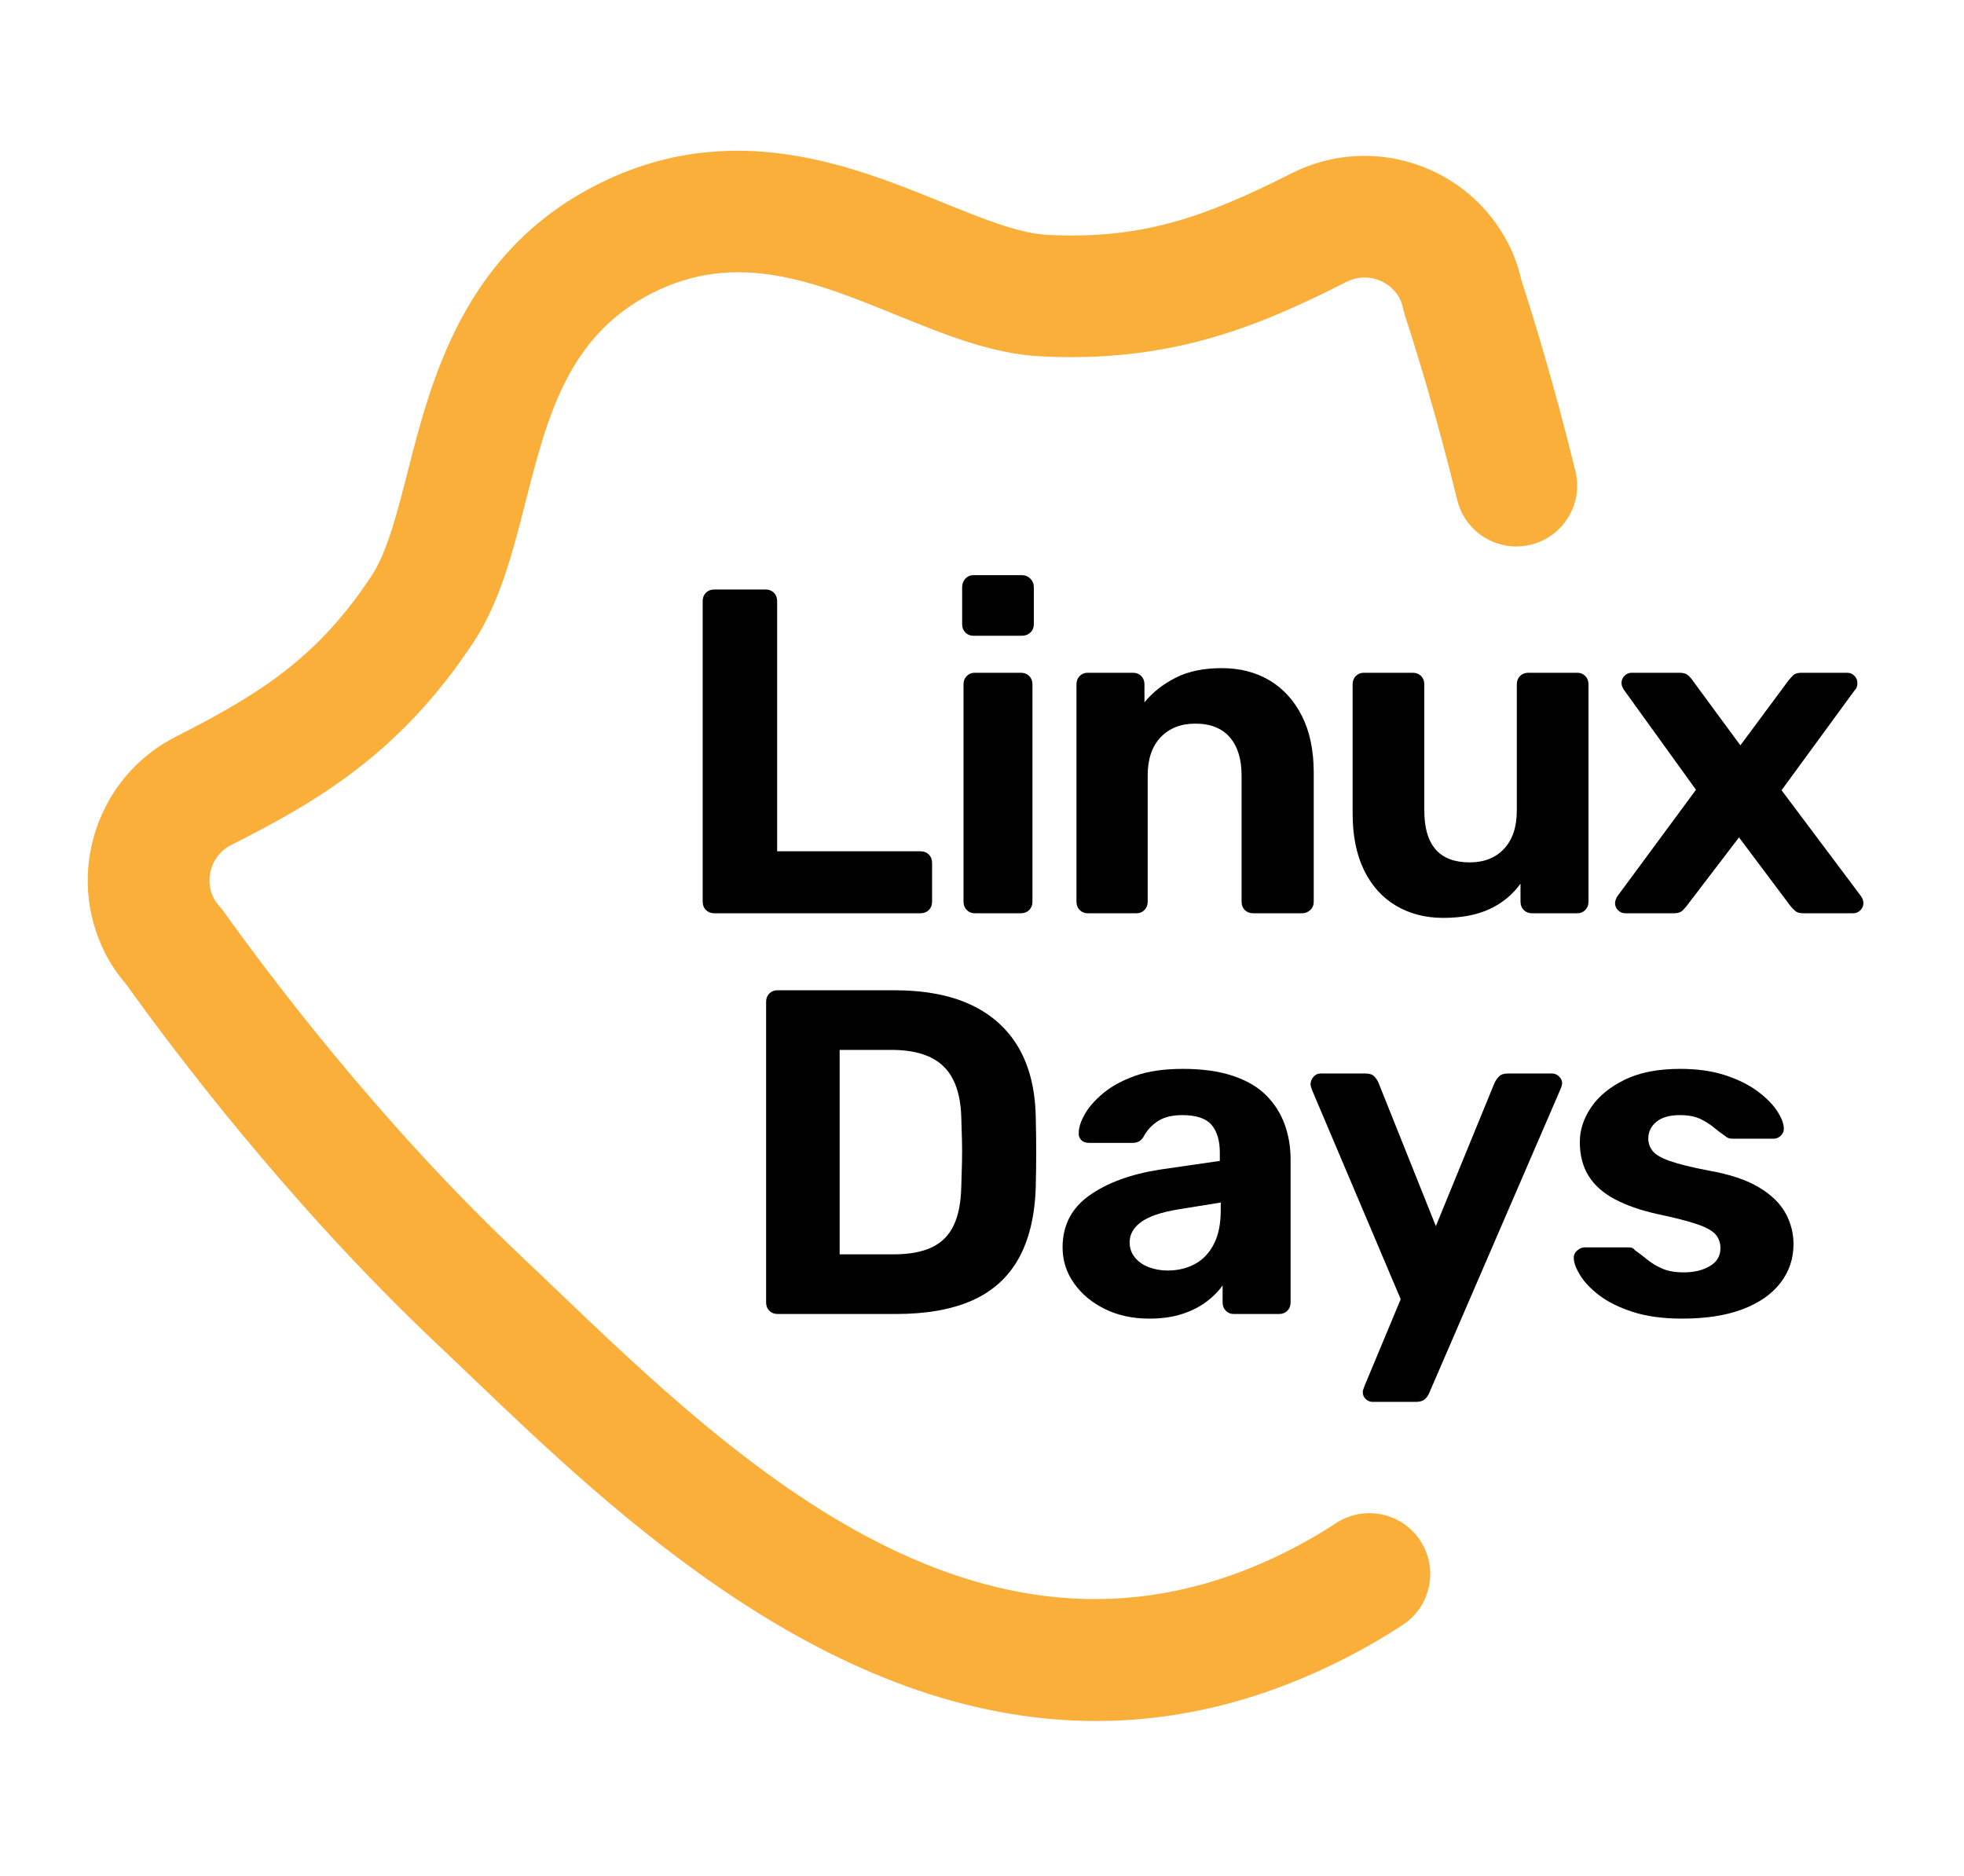
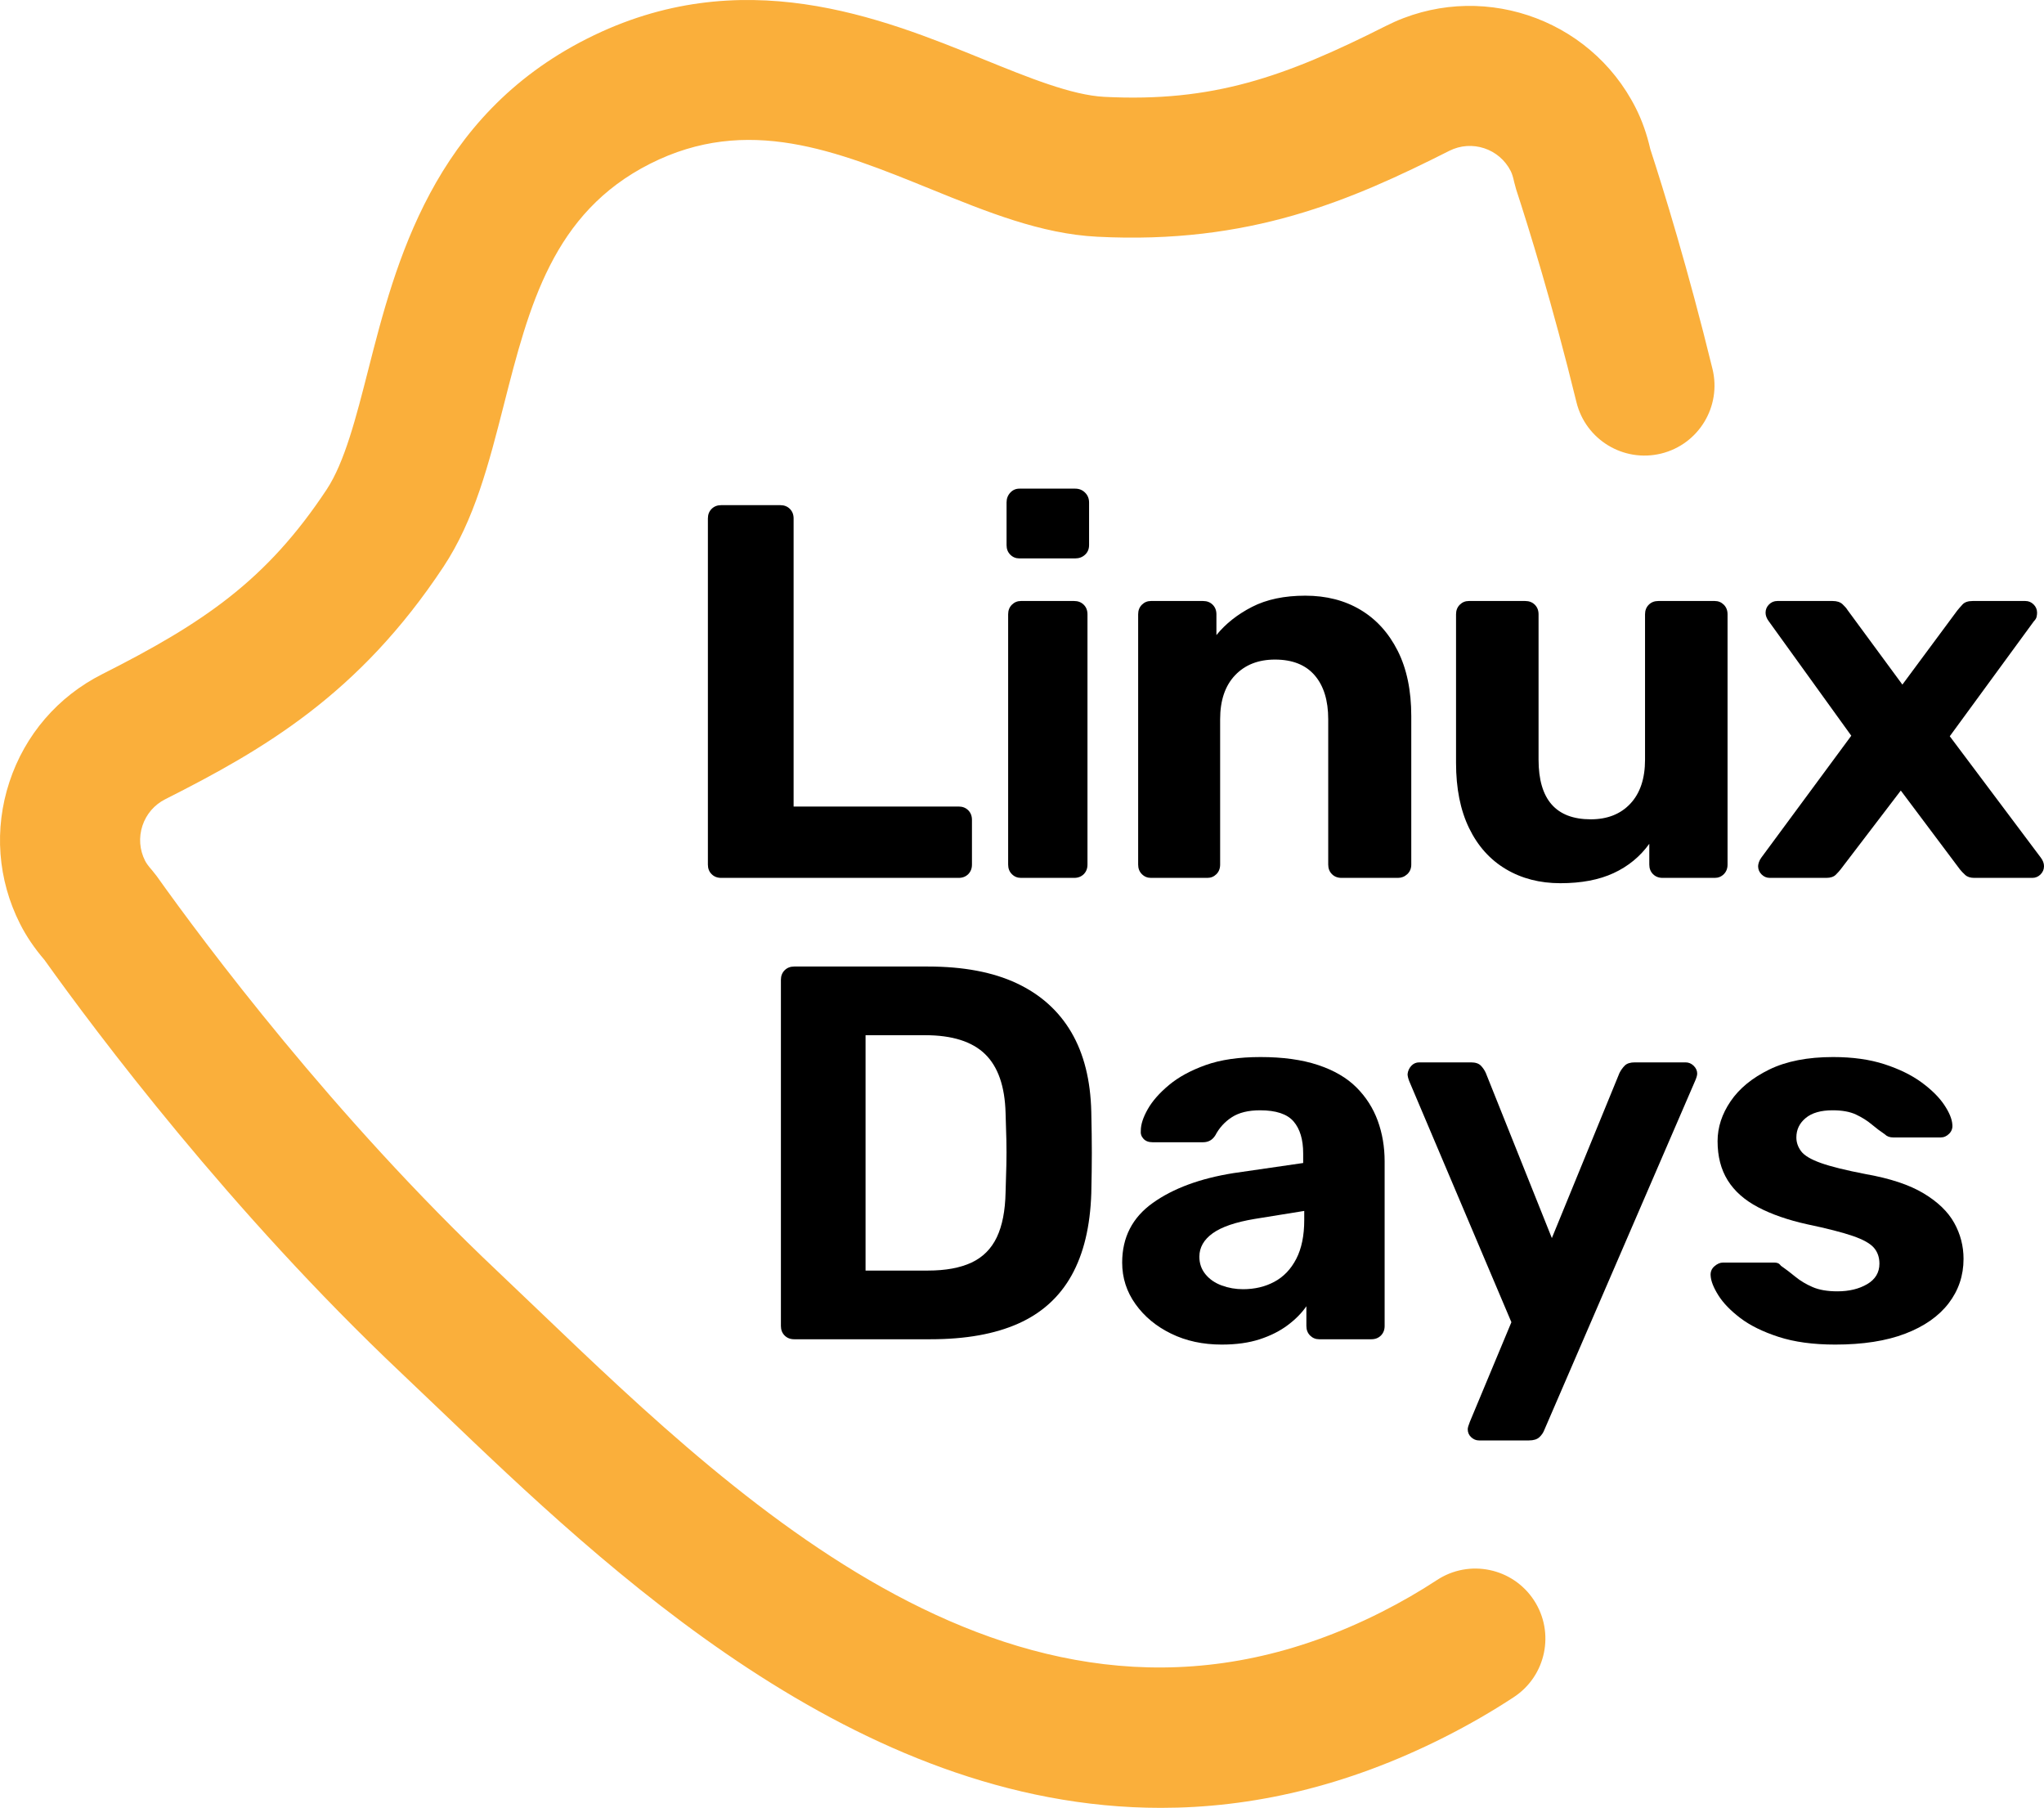
- <svg xmlns="http://www.w3.org/2000/svg" version="1.1" id="svg1" width="569.503" height="543.875" viewBox="0 0 569.503 543.875">
+ <svg xmlns="http://www.w3.org/2000/svg" version="1.1" id="svg1" width="514.897" height="455.34" viewBox="0 0 514.897 455.34">
  <defs id="defs1">
    <clipPath clipPathUnits="userSpaceOnUse" id="clipPath2">
      <path d="M 0,550 H 600 V 0 H 0 Z" transform="translate(-233.8671,-279.9203)" id="path2" />
    </clipPath>
    <clipPath clipPathUnits="userSpaceOnUse" id="clipPath4">
      <path d="M 0,550 H 600 V 0 H 0 Z" transform="translate(-290.4955,-279.9203)" id="path4" />
    </clipPath>
    <clipPath clipPathUnits="userSpaceOnUse" id="clipPath6">
      <path d="M 0,550 H 600 V 0 H 0 Z" transform="translate(-315.0573,-279.9203)" id="path6" />
    </clipPath>
    <clipPath clipPathUnits="userSpaceOnUse" id="clipPath8">
      <path d="M 0,550 H 600 V 0 H 0 Z" transform="translate(-392.4153,-278.9142)" id="path8" />
    </clipPath>
    <clipPath clipPathUnits="userSpaceOnUse" id="clipPath10">
      <path d="M 0,550 H 600 V 0 H 0 Z" transform="translate(-431.9825,-279.9203)" id="path10" />
    </clipPath>
    <clipPath clipPathUnits="userSpaceOnUse" id="clipPath12">
      <path d="M 0,550 H 600 V 0 H 0 Z" transform="translate(-261.1404,-205.7418)" id="path12" />
    </clipPath>
    <clipPath clipPathUnits="userSpaceOnUse" id="clipPath14">
      <path d="M 0,550 H 600 V 0 H 0 Z" transform="translate(-332.4546,-202.2218)" id="path14" />
    </clipPath>
    <clipPath clipPathUnits="userSpaceOnUse" id="clipPath16">
      <path d="M 0,550 H 600 V 0 H 0 Z" transform="translate(-377.0214,-173.6555)" id="path16" />
    </clipPath>
    <clipPath clipPathUnits="userSpaceOnUse" id="clipPath18">
      <path d="M 0,550 H 600 V 0 H 0 Z" transform="translate(-444.3409,-191.762)" id="path18" />
    </clipPath>
    <clipPath clipPathUnits="userSpaceOnUse" id="clipPath20">
      <path d="M 0,550 H 600 V 0 H 0 Z" transform="translate(-316.9406,-104.2476)" id="path20" />
    </clipPath>
  </defs>
-   <g id="layer-MC0" transform="translate(-104.7122,-95.2872)">
+   <g id="layer-MC0" transform="translate(-130.1473,-138.9966)">
    <g id="g21">
      <g id="g20">
        <path id="path1" d="m 0,0 c -0.739,0 -1.342,0.235 -1.81,0.704 -0.471,0.468 -0.705,1.072 -0.705,1.811 v 65.38 c 0,0.736 0.234,1.339 0.705,1.81 0.468,0.468 1.071,0.704 1.81,0.704 h 11.165 c 0.737,0 1.341,-0.236 1.81,-0.704 0.469,-0.471 0.705,-1.074 0.705,-1.81 V 13.478 h 31.18 c 0.737,0 1.341,-0.236 1.811,-0.704 0.468,-0.47 0.704,-1.074 0.704,-1.81 V 2.515 C 47.375,1.776 47.139,1.172 46.671,0.704 46.201,0.235 45.597,0 44.86,0 Z" style="fill:#000000;fill-opacity:1;fill-rule:nonzero;stroke:none" transform="matrix(1.333333,0,0,-1.333333,311.8228,360.1063)" clip-path="url(#clipPath2)" />
        <path id="path3" d="m 0,0 c -0.671,0 -1.242,0.235 -1.71,0.704 -0.47,0.468 -0.705,1.072 -0.705,1.811 v 47.274 c 0,0.737 0.235,1.341 0.705,1.81 0.468,0.468 1.039,0.704 1.71,0.704 h 10.058 c 0.737,0 1.341,-0.236 1.81,-0.704 0.469,-0.469 0.705,-1.073 0.705,-1.81 V 2.515 C 12.573,1.776 12.337,1.172 11.868,0.704 11.399,0.235 10.795,0 10.058,0 Z m -0.302,60.35 c -0.671,0 -1.242,0.235 -1.71,0.704 -0.469,0.468 -0.704,1.073 -0.704,1.811 v 8.047 c 0,0.737 0.235,1.357 0.704,1.86 0.468,0.503 1.039,0.755 1.71,0.755 h 10.561 c 0.738,0 1.358,-0.252 1.861,-0.755 0.503,-0.503 0.754,-1.123 0.754,-1.86 v -8.047 c 0,-0.738 -0.251,-1.343 -0.754,-1.811 -0.503,-0.469 -1.123,-0.704 -1.861,-0.704 z" style="fill:#000000;fill-opacity:1;fill-rule:nonzero;stroke:none" transform="matrix(1.333333,0,0,-1.333333,387.3273,360.1063)" clip-path="url(#clipPath4)" />
        <path id="path5" d="m 0,0 c -0.671,0 -1.242,0.235 -1.71,0.704 -0.47,0.468 -0.705,1.072 -0.705,1.811 v 47.274 c 0,0.737 0.235,1.341 0.705,1.81 0.468,0.468 1.039,0.704 1.71,0.704 h 9.857 c 0.736,0 1.34,-0.236 1.81,-0.704 0.469,-0.469 0.704,-1.073 0.704,-1.81 v -3.923 c 1.742,2.146 3.99,3.923 6.739,5.331 2.748,1.408 6.102,2.112 10.059,2.112 3.956,0 7.426,-0.889 10.409,-2.666 2.983,-1.777 5.331,-4.359 7.042,-7.745 1.709,-3.385 2.565,-7.492 2.565,-12.321 V 2.515 C 49.185,1.776 48.934,1.172 48.43,0.704 47.928,0.235 47.341,0 46.671,0 H 36.008 C 35.27,0 34.666,0.235 34.199,0.704 33.727,1.172 33.494,1.776 33.494,2.515 v 27.459 c 0,3.554 -0.856,6.32 -2.564,8.298 -1.711,1.977 -4.21,2.967 -7.494,2.967 -3.154,0 -5.668,-0.99 -7.545,-2.967 -1.878,-1.978 -2.817,-4.744 -2.817,-8.298 V 2.515 C 13.074,1.776 12.838,1.172 12.371,0.704 11.9,0.235 11.33,0 10.661,0 Z" style="fill:#000000;fill-opacity:1;fill-rule:nonzero;stroke:none" transform="matrix(1.333333,0,0,-1.333333,420.0764,360.1063)" clip-path="url(#clipPath6)" />
        <path id="path7" d="m 0,0 c -3.891,0 -7.328,0.889 -10.309,2.666 -2.986,1.776 -5.299,4.358 -6.942,7.745 -1.643,3.384 -2.464,7.494 -2.464,12.321 v 28.063 c 0,0.737 0.234,1.341 0.705,1.81 0.467,0.468 1.039,0.704 1.709,0.704 h 10.662 c 0.738,0 1.34,-0.236 1.81,-0.704 0.469,-0.469 0.704,-1.073 0.704,-1.81 v -27.46 c 0,-7.51 3.285,-11.265 9.858,-11.265 3.151,0 5.648,0.989 7.494,2.967 1.844,1.977 2.765,4.743 2.765,8.298 v 27.46 c 0,0.737 0.236,1.341 0.705,1.81 0.467,0.468 1.071,0.704 1.811,0.704 h 10.661 c 0.67,0 1.239,-0.236 1.71,-0.704 0.467,-0.469 0.703,-1.073 0.703,-1.81 V 3.521 c 0,-0.739 -0.236,-1.343 -0.703,-1.811 -0.471,-0.469 -1.04,-0.704 -1.71,-0.704 h -9.858 c -0.737,0 -1.342,0.235 -1.809,0.704 -0.471,0.468 -0.705,1.072 -0.705,1.811 V 7.444 C 15.053,5.029 12.806,3.184 10.058,1.912 7.309,0.638 3.954,0 0,0" style="fill:#000000;fill-opacity:1;fill-rule:nonzero;stroke:none" transform="matrix(1.333333,0,0,-1.333333,523.2204,361.4477)" clip-path="url(#clipPath8)" />
        <path id="path9" d="m 0,0 c -0.602,0 -1.122,0.217 -1.558,0.654 -0.437,0.435 -0.655,0.955 -0.655,1.559 0,0.201 0.053,0.453 0.153,0.754 0.1,0.302 0.251,0.587 0.452,0.855 L 15.39,26.855 -0.201,48.482 c -0.201,0.266 -0.351,0.536 -0.451,0.804 -0.101,0.267 -0.151,0.536 -0.151,0.804 0,0.605 0.216,1.123 0.652,1.56 0.437,0.435 0.956,0.653 1.561,0.653 h 10.46 c 0.805,0 1.425,-0.201 1.861,-0.603 0.434,-0.402 0.755,-0.772 0.956,-1.107 l 10.359,-14.081 10.36,13.981 c 0.268,0.335 0.604,0.72 1.006,1.157 0.403,0.435 1.038,0.653 1.911,0.653 h 9.958 c 0.605,0 1.122,-0.218 1.558,-0.653 0.437,-0.437 0.655,-0.955 0.655,-1.56 0,-0.268 -0.035,-0.537 -0.1,-0.804 -0.068,-0.268 -0.236,-0.538 -0.502,-0.804 L 33.998,26.755 51.199,3.822 C 51.4,3.554 51.55,3.284 51.651,3.017 c 0.1,-0.268 0.15,-0.537 0.15,-0.804 0,-0.604 -0.218,-1.124 -0.652,-1.559 C 50.71,0.217 50.193,0 49.588,0 H 38.624 c -0.737,0 -1.307,0.184 -1.708,0.553 -0.404,0.368 -0.74,0.72 -1.006,1.056 L 24.745,16.496 13.38,1.609 C 13.177,1.341 12.876,1.006 12.474,0.603 12.07,0.201 11.468,0 10.663,0 Z" style="fill:#000000;fill-opacity:1;fill-rule:nonzero;stroke:none" transform="matrix(1.333333,0,0,-1.333333,575.9767,360.1063)" clip-path="url(#clipPath10)" />
        <path id="path11" d="m 0,0 h 11.769 c 3.352,0 6.101,0.504 8.247,1.51 2.146,1.006 3.738,2.597 4.778,4.777 1.039,2.178 1.592,5.013 1.66,8.5 0.066,1.945 0.117,3.686 0.15,5.231 0.034,1.541 0.034,3.084 0,4.627 -0.033,1.54 -0.084,3.251 -0.15,5.128 -0.136,5.03 -1.425,8.734 -3.873,11.115 -2.448,2.38 -6.22,3.572 -11.315,3.572 H 0 Z m -13.478,-12.974 c -0.739,0 -1.342,0.234 -1.81,0.703 -0.47,0.469 -0.705,1.074 -0.705,1.811 v 65.38 c 0,0.737 0.235,1.34 0.705,1.811 0.468,0.467 1.071,0.703 1.81,0.703 h 25.247 c 6.704,0 12.304,-1.057 16.797,-3.169 4.491,-2.11 7.929,-5.196 10.311,-9.253 2.378,-4.057 3.635,-9.07 3.771,-15.036 0.066,-2.953 0.101,-5.532 0.101,-7.745 0,-2.213 -0.035,-4.764 -0.101,-7.645 -0.201,-6.237 -1.443,-11.4 -3.721,-15.489 -2.281,-4.092 -5.634,-7.128 -10.06,-9.105 -4.425,-1.977 -9.957,-2.966 -16.596,-2.966 z" style="fill:#000000;fill-opacity:1;fill-rule:nonzero;stroke:none" transform="matrix(1.333333,0,0,-1.333333,348.1872,459.0109)" clip-path="url(#clipPath12)" />
        <path id="path13" d="m 0,0 c 2.213,0 4.19,0.469 5.934,1.41 1.743,0.936 3.118,2.378 4.124,4.323 1.006,1.944 1.508,4.393 1.508,7.343 v 1.711 l -9.353,-1.51 c -3.621,-0.602 -6.27,-1.508 -7.946,-2.715 -1.678,-1.206 -2.514,-2.684 -2.514,-4.425 0,-1.275 0.384,-2.381 1.157,-3.32 0.768,-0.94 1.791,-1.643 3.066,-2.112 C -2.75,0.236 -1.408,0 0,0 m -4.024,-10.46 c -3.555,0 -6.739,0.688 -9.554,2.063 -2.818,1.372 -5.064,3.234 -6.739,5.582 -1.677,2.346 -2.515,4.96 -2.515,7.845 0,4.76 1.927,8.516 5.784,11.265 3.854,2.75 8.934,4.627 15.237,5.633 l 13.176,1.911 v 1.81 c 0,2.616 -0.602,4.628 -1.809,6.036 -1.207,1.407 -3.319,2.112 -6.337,2.112 -2.213,0 -3.992,-0.436 -5.331,-1.307 -1.343,-0.873 -2.381,-2.012 -3.119,-3.42 -0.537,-0.873 -1.307,-1.309 -2.313,-1.309 h -9.554 c -0.739,0 -1.309,0.218 -1.71,0.655 -0.403,0.434 -0.571,0.956 -0.503,1.558 0,1.139 0.435,2.481 1.307,4.024 0.871,1.541 2.213,3.068 4.022,4.576 1.811,1.508 4.125,2.767 6.942,3.773 2.815,1.004 6.267,1.508 10.359,1.508 4.225,0 7.846,-0.504 10.864,-1.508 3.018,-1.006 5.431,-2.415 7.241,-4.224 1.811,-1.812 3.151,-3.909 4.024,-6.288 0.87,-2.381 1.307,-4.945 1.307,-7.694 V -6.94 c 0,-0.737 -0.236,-1.342 -0.703,-1.811 -0.471,-0.469 -1.073,-0.703 -1.811,-0.703 h -9.857 c -0.673,0 -1.242,0.234 -1.711,0.703 -0.47,0.469 -0.703,1.074 -0.703,1.811 v 3.721 C 11.097,-4.493 9.923,-5.683 8.45,-6.789 6.972,-7.896 5.214,-8.784 3.169,-9.454 1.122,-10.124 -1.274,-10.46 -4.024,-10.46" style="fill:#000000;fill-opacity:1;fill-rule:nonzero;stroke:none" transform="matrix(1.333333,0,0,-1.333333,443.2728,463.7043)" clip-path="url(#clipPath14)" />
        <path id="path15" d="m 0,0 c -0.537,0 -1.023,0.203 -1.458,0.604 -0.436,0.402 -0.654,0.906 -0.654,1.508 0,0.136 0.032,0.321 0.1,0.555 0.068,0.235 0.168,0.519 0.303,0.855 l 7.846,18.809 -19.314,45.565 c -0.201,0.534 -0.301,0.971 -0.301,1.307 0.066,0.604 0.301,1.122 0.705,1.558 0.402,0.436 0.903,0.655 1.508,0.655 h 9.757 c 0.871,0 1.508,-0.219 1.91,-0.655 0.403,-0.436 0.704,-0.888 0.905,-1.357 L 13.781,38.223 26.554,69.404 c 0.266,0.536 0.605,1.006 1.006,1.407 0.402,0.404 1.039,0.605 1.912,0.605 h 9.554 c 0.604,0 1.124,-0.219 1.56,-0.655 0.435,-0.436 0.653,-0.921 0.653,-1.458 0,-0.336 -0.135,-0.805 -0.402,-1.407 L 12.371,2.012 C 12.171,1.477 11.852,1.006 11.416,0.604 10.979,0.203 10.327,0 9.456,0 Z" style="fill:#000000;fill-opacity:1;fill-rule:nonzero;stroke:none" transform="matrix(1.333333,0,0,-1.333333,502.6952,501.7927)" clip-path="url(#clipPath16)" />
        <path id="path17" d="m 0,0 c -4.157,0 -7.73,0.487 -10.713,1.458 -2.983,0.971 -5.397,2.162 -7.241,3.57 -1.846,1.41 -3.219,2.833 -4.124,4.275 -0.906,1.443 -1.393,2.667 -1.458,3.673 -0.068,0.735 0.166,1.34 0.703,1.809 0.536,0.469 1.073,0.705 1.61,0.705 h 9.757 c 0.201,0 0.402,-0.035 0.603,-0.1 0.2,-0.068 0.403,-0.236 0.604,-0.505 0.871,-0.602 1.776,-1.291 2.715,-2.062 0.938,-0.77 2.027,-1.425 3.269,-1.96 1.239,-0.539 2.8,-0.805 4.677,-0.805 2.212,0 4.089,0.452 5.634,1.358 1.541,0.905 2.313,2.195 2.313,3.873 0,1.207 -0.353,2.213 -1.056,3.016 -0.705,0.805 -2.029,1.543 -3.974,2.213 -1.944,0.67 -4.827,1.41 -8.65,2.213 -3.621,0.805 -6.707,1.877 -9.253,3.219 -2.549,1.342 -4.461,3.033 -5.733,5.08 -1.275,2.045 -1.912,4.509 -1.912,7.394 0,2.614 0.821,5.128 2.464,7.542 1.643,2.416 4.074,4.408 7.293,5.986 3.219,1.573 7.241,2.363 12.07,2.363 3.686,0 6.923,-0.454 9.705,-1.357 2.783,-0.906 5.113,-2.047 6.992,-3.42 1.877,-1.377 3.302,-2.784 4.275,-4.225 0.971,-1.442 1.491,-2.699 1.558,-3.773 0.066,-0.67 -0.135,-1.242 -0.602,-1.709 -0.471,-0.471 -1.006,-0.705 -1.61,-0.705 h -8.952 c -0.336,0 -0.637,0.051 -0.906,0.151 -0.268,0.1 -0.502,0.253 -0.703,0.454 -0.805,0.535 -1.627,1.157 -2.466,1.859 -0.837,0.705 -1.826,1.325 -2.965,1.862 -1.142,0.537 -2.617,0.805 -4.426,0.805 -2.213,0 -3.908,-0.487 -5.08,-1.46 -1.174,-0.971 -1.761,-2.195 -1.761,-3.671 0,-0.938 0.303,-1.809 0.905,-2.614 0.605,-0.805 1.844,-1.543 3.723,-2.213 1.877,-0.672 4.727,-1.375 8.548,-2.112 4.561,-0.806 8.182,-2.012 10.864,-3.621 2.682,-1.61 4.609,-3.472 5.783,-5.582 1.174,-2.113 1.761,-4.376 1.761,-6.791 0,-3.152 -0.941,-5.951 -2.817,-8.398 C 19.547,5.347 16.812,3.435 13.227,2.062 9.639,0.687 5.231,0 0,0" style="fill:#000000;fill-opacity:1;fill-rule:nonzero;stroke:none" transform="matrix(1.333333,0,0,-1.333333,592.4545,477.6507)" clip-path="url(#clipPath18)" />
        <path id="path19" d="m 0,0 c -57.657,-0.007 -104.907,45.222 -135.995,74.971 -2.6,2.487 -5.113,4.892 -7.538,7.182 -32.227,30.445 -57.603,64.31 -67.387,78.008 -1.928,2.252 -3.446,4.495 -4.628,6.838 -4.223,8.365 -4.936,17.88 -2.006,26.787 2.931,8.906 9.153,16.139 17.524,20.365 19.252,9.72 31.097,17.782 42.41,34.876 3.403,5.143 5.57,13.636 7.864,22.629 5.15,20.187 12.205,47.834 41.329,62.539 29.119,14.704 55.558,3.963 74.858,-3.877 8.599,-3.494 16.721,-6.794 22.879,-7.108 20.469,-1.04 33.99,3.697 53.245,13.418 17.277,8.723 38.432,1.764 47.155,-15.516 1.183,-2.341 2.088,-4.893 2.754,-7.78 2.486,-7.63 7.136,-22.662 11.745,-41.515 1.737,-7.097 -2.61,-14.257 -9.707,-15.993 -7.094,-1.727 -14.255,2.61 -15.992,9.708 -4.53,18.52 -9.082,33.128 -11.391,40.187 l -0.367,1.36 c -0.199,0.934 -0.415,1.622 -0.657,2.104 -2.149,4.259 -7.356,5.978 -11.616,3.826 -18.604,-9.39 -37.688,-17.705 -66.521,-16.222 -10.622,0.543 -20.757,4.66 -31.485,9.018 -17.789,7.227 -34.593,14.05 -52.976,4.771 -18.386,-9.283 -22.87,-26.856 -27.616,-45.462 -2.863,-11.219 -5.567,-21.817 -11.438,-30.688 -15.936,-24.081 -33.951,-34.504 -52.549,-43.894 -2.062,-1.04 -3.593,-2.822 -4.316,-5.015 -0.721,-2.193 -0.545,-4.537 0.496,-6.598 0.244,-0.485 0.671,-1.066 1.307,-1.784 l 0.875,-1.1 c 9.047,-12.705 33.43,-45.411 64.381,-74.648 2.463,-2.328 5.017,-4.772 7.66,-7.302 39.713,-38.004 94.101,-90.05 159.339,-57.115 3.684,1.86 7.221,3.898 10.514,6.061 6.109,4.015 14.31,2.306 18.319,-3.798 C 74.48,33.125 72.78,24.924 66.671,20.915 62.545,18.205 58.132,15.66 53.558,13.351 34.906,3.935 16.994,0.002 0,0" style="fill:#faaf3b;fill-opacity:1;fill-rule:nonzero;stroke:none" transform="matrix(1.333333,0,0,-1.333333,422.5875,594.3365)" clip-path="url(#clipPath20)" />
      </g>
-       <rect style="fill:none;fill-opacity:1" id="rect20" width="569.503" height="543.875" x="104.712" y="95.287" />
    </g>
  </g>
</svg>
